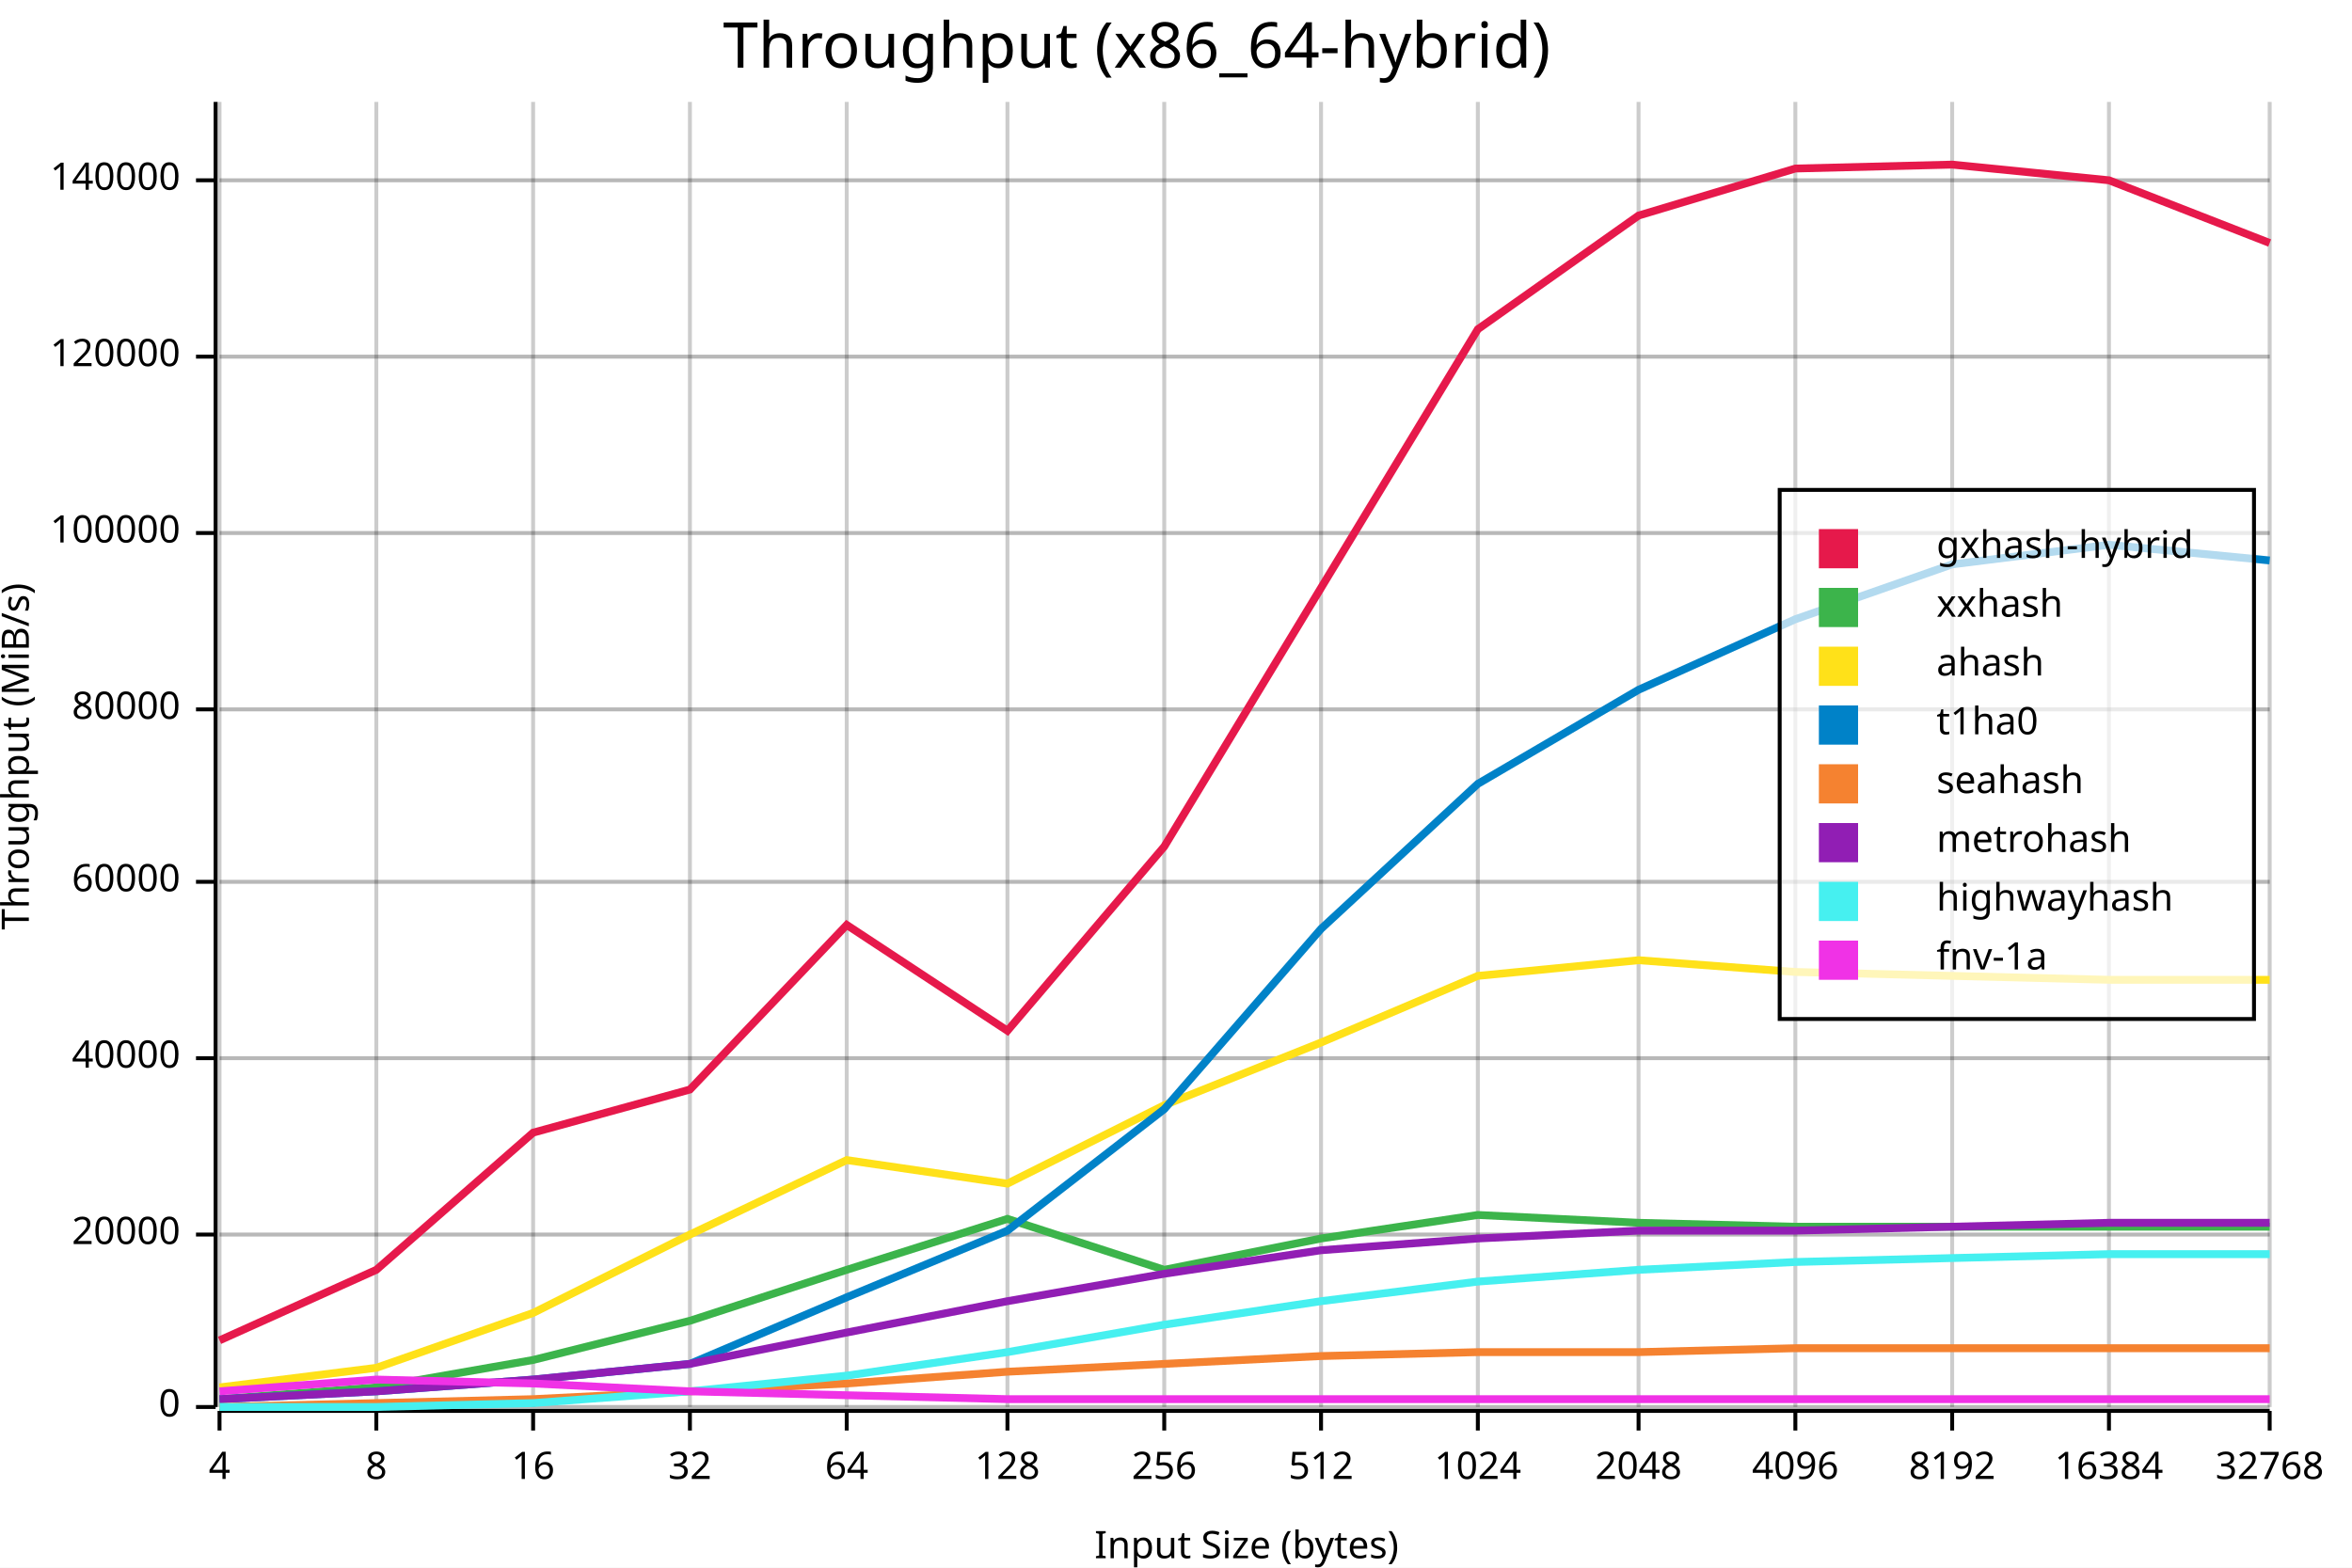
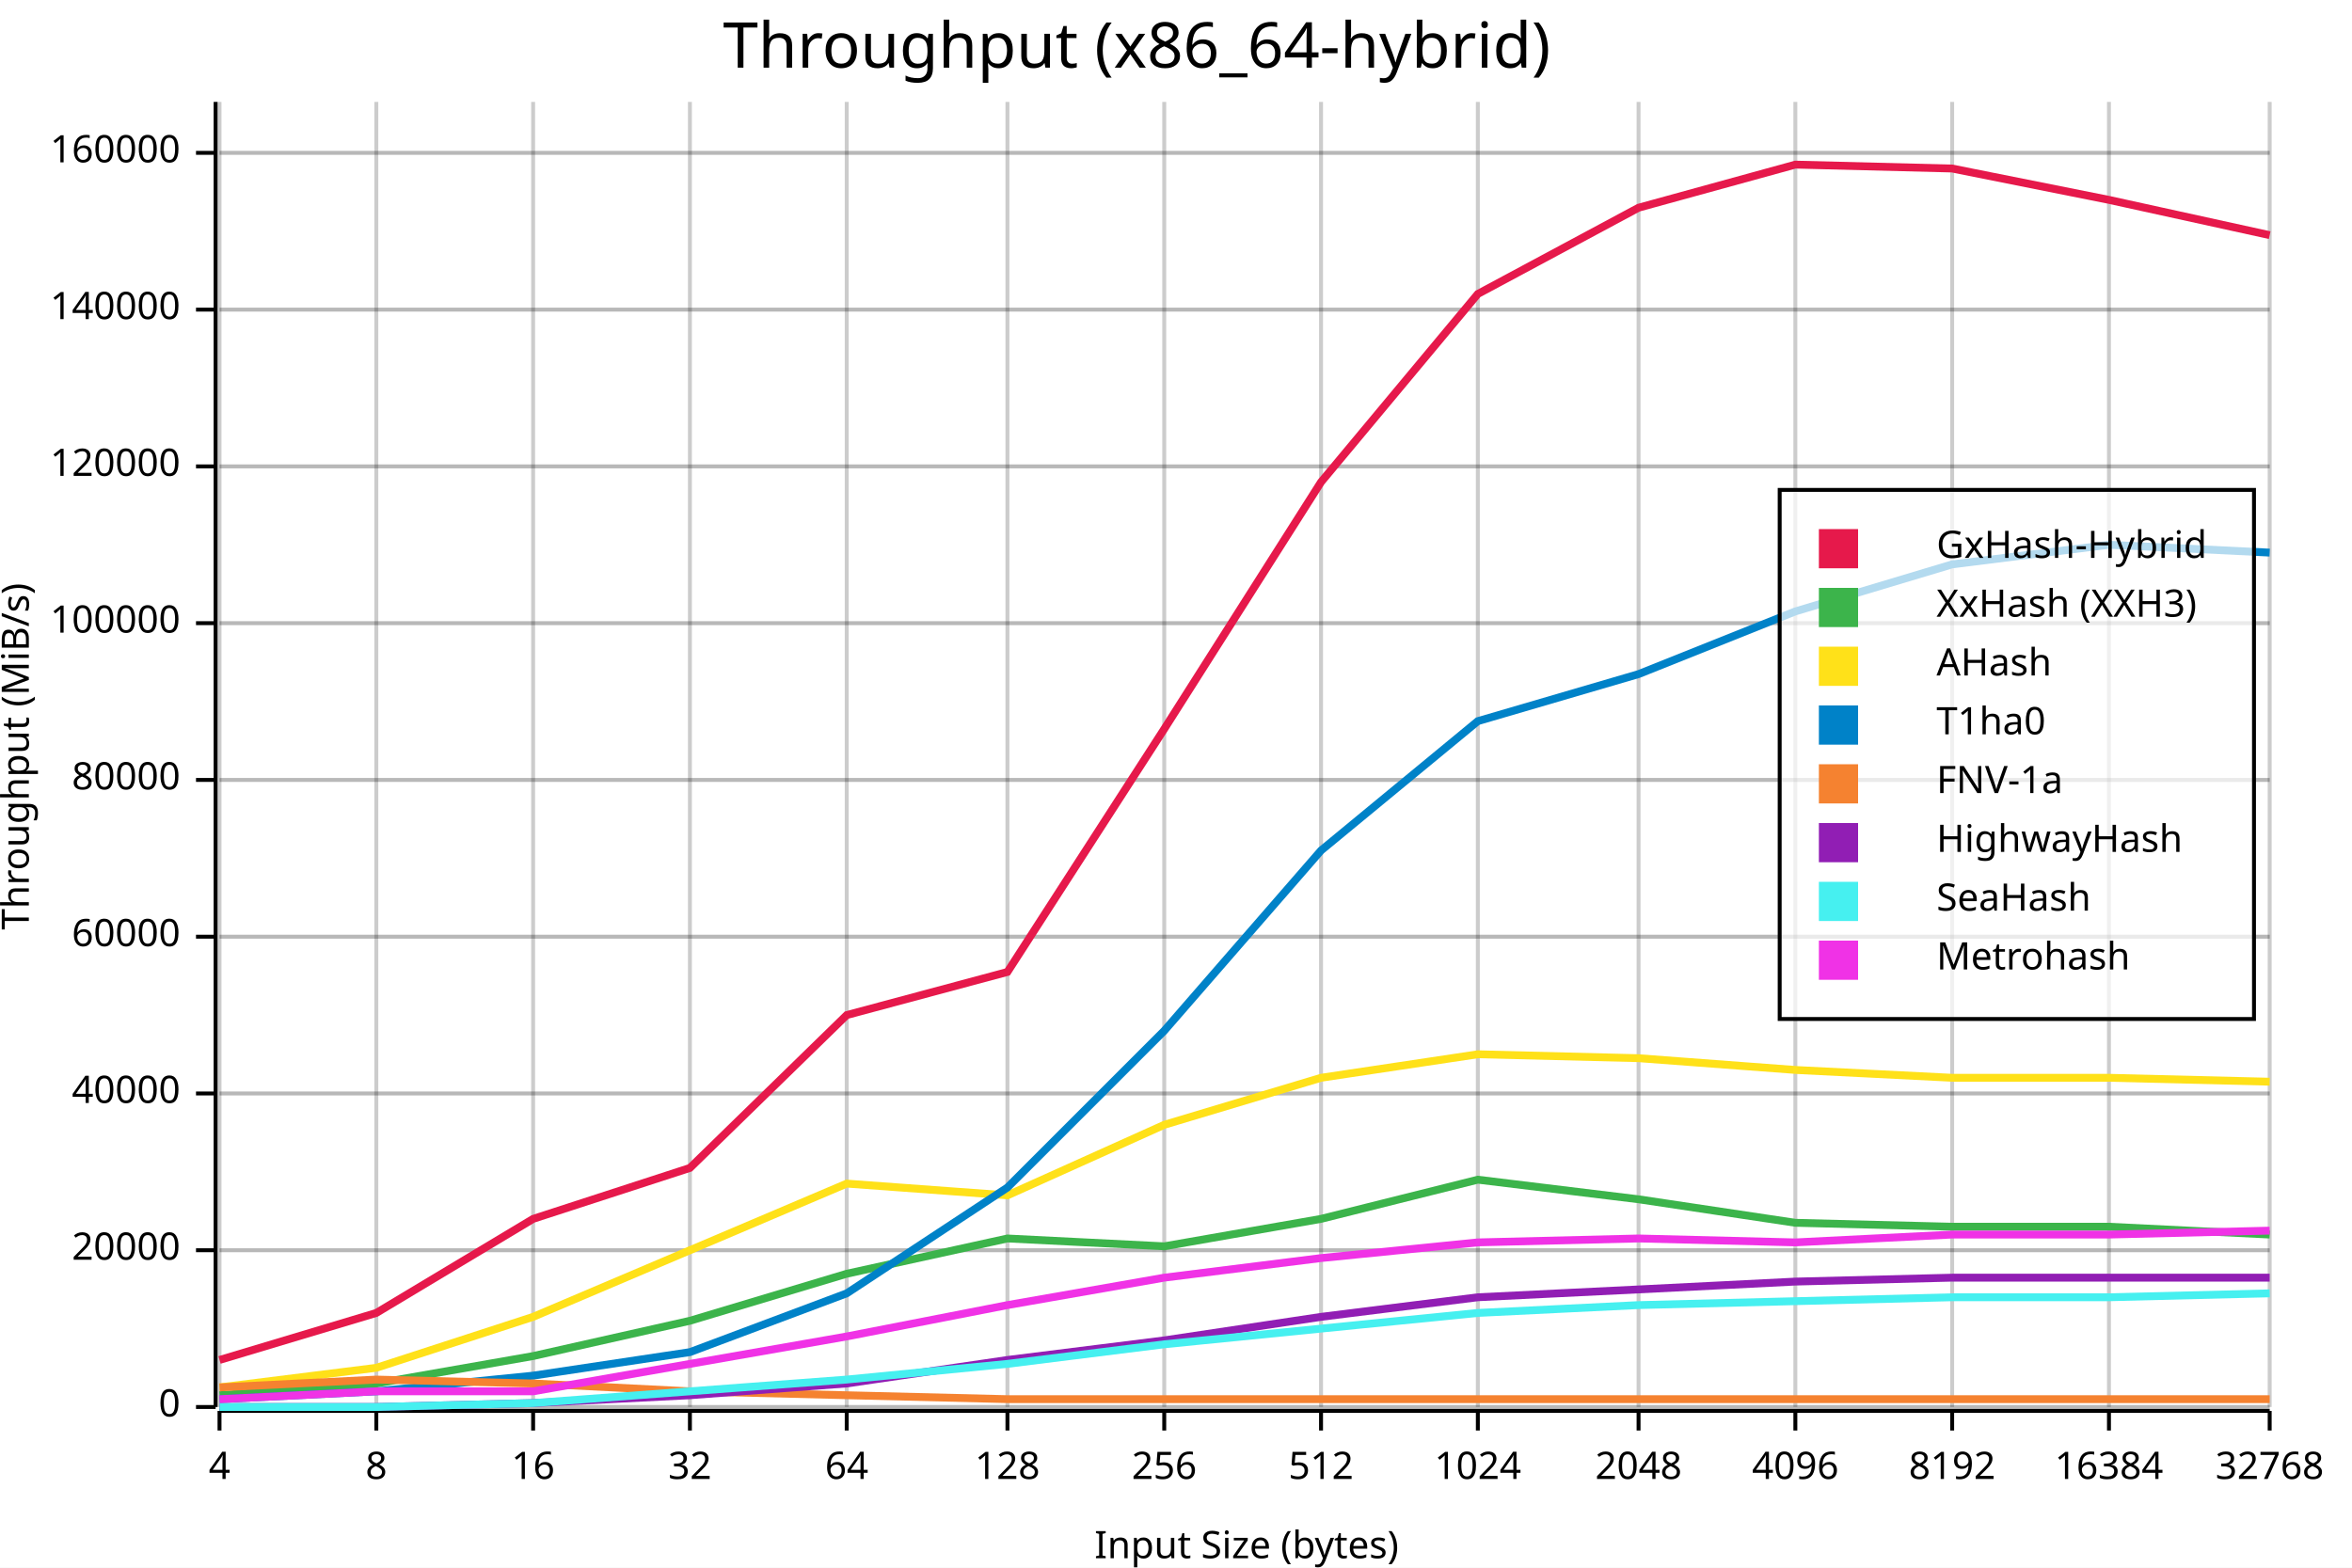
<svg xmlns="http://www.w3.org/2000/svg" width="600" height="400" viewBox="0 0 600 400">
  <rect x="0" y="0" width="600" height="400" opacity="1" fill="#FFFFFF" stroke="none" />
  <text x="290" y="5" dy="0.76em" text-anchor="middle" font-family="sans-serif" font-size="16.129" opacity="1" fill="#000000">
Throughput (x86_64-hybrid)
</text>
  <line opacity="0.1" stroke="#000000" stroke-width="1" x1="56" y1="359" x2="579" y2="359" />
-   <line opacity="0.1" stroke="#000000" stroke-width="1" x1="56" y1="315" x2="579" y2="315" />
-   <line opacity="0.1" stroke="#000000" stroke-width="1" x1="56" y1="270" x2="579" y2="270" />
-   <line opacity="0.1" stroke="#000000" stroke-width="1" x1="56" y1="225" x2="579" y2="225" />
-   <line opacity="0.1" stroke="#000000" stroke-width="1" x1="56" y1="181" x2="579" y2="181" />
-   <line opacity="0.1" stroke="#000000" stroke-width="1" x1="56" y1="136" x2="579" y2="136" />
-   <line opacity="0.1" stroke="#000000" stroke-width="1" x1="56" y1="91" x2="579" y2="91" />
-   <line opacity="0.1" stroke="#000000" stroke-width="1" x1="56" y1="46" x2="579" y2="46" />
+   <line opacity="0.1" stroke="#000000" stroke-width="1" x1="56" y1="319" x2="579" y2="319" />
+   <line opacity="0.1" stroke="#000000" stroke-width="1" x1="56" y1="279" x2="579" y2="279" />
+   <line opacity="0.1" stroke="#000000" stroke-width="1" x1="56" y1="239" x2="579" y2="239" />
+   <line opacity="0.1" stroke="#000000" stroke-width="1" x1="56" y1="199" x2="579" y2="199" />
+   <line opacity="0.1" stroke="#000000" stroke-width="1" x1="56" y1="159" x2="579" y2="159" />
+   <line opacity="0.1" stroke="#000000" stroke-width="1" x1="56" y1="119" x2="579" y2="119" />
+   <line opacity="0.1" stroke="#000000" stroke-width="1" x1="56" y1="79" x2="579" y2="79" />
+   <line opacity="0.1" stroke="#000000" stroke-width="1" x1="56" y1="39" x2="579" y2="39" />
  <text x="0" y="193" dy="0.76em" text-anchor="middle" font-family="sans-serif" font-size="9.677" opacity="1" fill="#000000" transform="rotate(270, 0, 193)">
Throughput (MiB/s)
</text>
  <text x="318" y="400" dy="-0.5ex" text-anchor="middle" font-family="sans-serif" font-size="9.677" opacity="1" fill="#000000">
Input Size (bytes)
</text>
  <line opacity="0.2" stroke="#000000" stroke-width="1" x1="56" y1="359" x2="56" y2="26" />
  <line opacity="0.2" stroke="#000000" stroke-width="1" x1="96" y1="359" x2="96" y2="26" />
  <line opacity="0.2" stroke="#000000" stroke-width="1" x1="136" y1="359" x2="136" y2="26" />
  <line opacity="0.2" stroke="#000000" stroke-width="1" x1="176" y1="359" x2="176" y2="26" />
  <line opacity="0.2" stroke="#000000" stroke-width="1" x1="216" y1="359" x2="216" y2="26" />
  <line opacity="0.2" stroke="#000000" stroke-width="1" x1="257" y1="359" x2="257" y2="26" />
  <line opacity="0.2" stroke="#000000" stroke-width="1" x1="297" y1="359" x2="297" y2="26" />
  <line opacity="0.2" stroke="#000000" stroke-width="1" x1="337" y1="359" x2="337" y2="26" />
  <line opacity="0.2" stroke="#000000" stroke-width="1" x1="377" y1="359" x2="377" y2="26" />
  <line opacity="0.2" stroke="#000000" stroke-width="1" x1="418" y1="359" x2="418" y2="26" />
  <line opacity="0.2" stroke="#000000" stroke-width="1" x1="458" y1="359" x2="458" y2="26" />
  <line opacity="0.2" stroke="#000000" stroke-width="1" x1="498" y1="359" x2="498" y2="26" />
  <line opacity="0.2" stroke="#000000" stroke-width="1" x1="538" y1="359" x2="538" y2="26" />
  <line opacity="0.2" stroke="#000000" stroke-width="1" x1="579" y1="359" x2="579" y2="26" />
  <line opacity="0.2" stroke="#000000" stroke-width="1" x1="56" y1="359" x2="579" y2="359" />
-   <line opacity="0.2" stroke="#000000" stroke-width="1" x1="56" y1="315" x2="579" y2="315" />
-   <line opacity="0.2" stroke="#000000" stroke-width="1" x1="56" y1="270" x2="579" y2="270" />
-   <line opacity="0.2" stroke="#000000" stroke-width="1" x1="56" y1="225" x2="579" y2="225" />
-   <line opacity="0.2" stroke="#000000" stroke-width="1" x1="56" y1="181" x2="579" y2="181" />
-   <line opacity="0.2" stroke="#000000" stroke-width="1" x1="56" y1="136" x2="579" y2="136" />
-   <line opacity="0.2" stroke="#000000" stroke-width="1" x1="56" y1="91" x2="579" y2="91" />
-   <line opacity="0.2" stroke="#000000" stroke-width="1" x1="56" y1="46" x2="579" y2="46" />
+   <line opacity="0.2" stroke="#000000" stroke-width="1" x1="56" y1="319" x2="579" y2="319" />
+   <line opacity="0.2" stroke="#000000" stroke-width="1" x1="56" y1="279" x2="579" y2="279" />
+   <line opacity="0.2" stroke="#000000" stroke-width="1" x1="56" y1="239" x2="579" y2="239" />
+   <line opacity="0.2" stroke="#000000" stroke-width="1" x1="56" y1="199" x2="579" y2="199" />
+   <line opacity="0.2" stroke="#000000" stroke-width="1" x1="56" y1="159" x2="579" y2="159" />
+   <line opacity="0.2" stroke="#000000" stroke-width="1" x1="56" y1="119" x2="579" y2="119" />
+   <line opacity="0.2" stroke="#000000" stroke-width="1" x1="56" y1="79" x2="579" y2="79" />
+   <line opacity="0.2" stroke="#000000" stroke-width="1" x1="56" y1="39" x2="579" y2="39" />
  <polyline fill="none" opacity="1" stroke="#000000" stroke-width="1" points="55,26 55,359 " />
  <text x="46" y="359" dy="0.5ex" text-anchor="end" font-family="sans-serif" font-size="9.677" opacity="1" fill="#000000">
0
</text>
  <polyline fill="none" opacity="1" stroke="#000000" stroke-width="1" points="50,359 55,359 " />
-   <text x="46" y="315" dy="0.5ex" text-anchor="end" font-family="sans-serif" font-size="9.677" opacity="1" fill="#000000">
+   <text x="46" y="319" dy="0.5ex" text-anchor="end" font-family="sans-serif" font-size="9.677" opacity="1" fill="#000000">
20000
</text>
-   <polyline fill="none" opacity="1" stroke="#000000" stroke-width="1" points="50,315 55,315 " />
-   <text x="46" y="270" dy="0.5ex" text-anchor="end" font-family="sans-serif" font-size="9.677" opacity="1" fill="#000000">
+   <polyline fill="none" opacity="1" stroke="#000000" stroke-width="1" points="50,319 55,319 " />
+   <text x="46" y="279" dy="0.5ex" text-anchor="end" font-family="sans-serif" font-size="9.677" opacity="1" fill="#000000">
40000
</text>
-   <polyline fill="none" opacity="1" stroke="#000000" stroke-width="1" points="50,270 55,270 " />
-   <text x="46" y="225" dy="0.5ex" text-anchor="end" font-family="sans-serif" font-size="9.677" opacity="1" fill="#000000">
+   <polyline fill="none" opacity="1" stroke="#000000" stroke-width="1" points="50,279 55,279 " />
+   <text x="46" y="239" dy="0.5ex" text-anchor="end" font-family="sans-serif" font-size="9.677" opacity="1" fill="#000000">
60000
</text>
-   <polyline fill="none" opacity="1" stroke="#000000" stroke-width="1" points="50,225 55,225 " />
-   <text x="46" y="181" dy="0.5ex" text-anchor="end" font-family="sans-serif" font-size="9.677" opacity="1" fill="#000000">
+   <polyline fill="none" opacity="1" stroke="#000000" stroke-width="1" points="50,239 55,239 " />
+   <text x="46" y="199" dy="0.5ex" text-anchor="end" font-family="sans-serif" font-size="9.677" opacity="1" fill="#000000">
80000
</text>
-   <polyline fill="none" opacity="1" stroke="#000000" stroke-width="1" points="50,181 55,181 " />
-   <text x="46" y="136" dy="0.5ex" text-anchor="end" font-family="sans-serif" font-size="9.677" opacity="1" fill="#000000">
+   <polyline fill="none" opacity="1" stroke="#000000" stroke-width="1" points="50,199 55,199 " />
+   <text x="46" y="159" dy="0.5ex" text-anchor="end" font-family="sans-serif" font-size="9.677" opacity="1" fill="#000000">
100000
</text>
-   <polyline fill="none" opacity="1" stroke="#000000" stroke-width="1" points="50,136 55,136 " />
-   <text x="46" y="91" dy="0.5ex" text-anchor="end" font-family="sans-serif" font-size="9.677" opacity="1" fill="#000000">
+   <polyline fill="none" opacity="1" stroke="#000000" stroke-width="1" points="50,159 55,159 " />
+   <text x="46" y="119" dy="0.5ex" text-anchor="end" font-family="sans-serif" font-size="9.677" opacity="1" fill="#000000">
120000
</text>
-   <polyline fill="none" opacity="1" stroke="#000000" stroke-width="1" points="50,91 55,91 " />
-   <text x="46" y="46" dy="0.5ex" text-anchor="end" font-family="sans-serif" font-size="9.677" opacity="1" fill="#000000">
+   <polyline fill="none" opacity="1" stroke="#000000" stroke-width="1" points="50,119 55,119 " />
+   <text x="46" y="79" dy="0.5ex" text-anchor="end" font-family="sans-serif" font-size="9.677" opacity="1" fill="#000000">
140000
</text>
-   <polyline fill="none" opacity="1" stroke="#000000" stroke-width="1" points="50,46 55,46 " />
+   <polyline fill="none" opacity="1" stroke="#000000" stroke-width="1" points="50,79 55,79 " />
+   <text x="46" y="39" dy="0.5ex" text-anchor="end" font-family="sans-serif" font-size="9.677" opacity="1" fill="#000000">
+ 160000
+ </text>
+   <polyline fill="none" opacity="1" stroke="#000000" stroke-width="1" points="50,39 55,39 " />
  <polyline fill="none" opacity="1" stroke="#000000" stroke-width="1" points="56,360 579,360 " />
  <text x="56" y="370" dy="0.76em" text-anchor="middle" font-family="sans-serif" font-size="9.677" opacity="1" fill="#000000">
4
</text>
  <polyline fill="none" opacity="1" stroke="#000000" stroke-width="1" points="56,360 56,365 " />
  <text x="96" y="370" dy="0.76em" text-anchor="middle" font-family="sans-serif" font-size="9.677" opacity="1" fill="#000000">
8
</text>
  <polyline fill="none" opacity="1" stroke="#000000" stroke-width="1" points="96,360 96,365 " />
  <text x="136" y="370" dy="0.76em" text-anchor="middle" font-family="sans-serif" font-size="9.677" opacity="1" fill="#000000">
16
</text>
  <polyline fill="none" opacity="1" stroke="#000000" stroke-width="1" points="136,360 136,365 " />
  <text x="176" y="370" dy="0.76em" text-anchor="middle" font-family="sans-serif" font-size="9.677" opacity="1" fill="#000000">
32
</text>
  <polyline fill="none" opacity="1" stroke="#000000" stroke-width="1" points="176,360 176,365 " />
  <text x="216" y="370" dy="0.76em" text-anchor="middle" font-family="sans-serif" font-size="9.677" opacity="1" fill="#000000">
64
</text>
  <polyline fill="none" opacity="1" stroke="#000000" stroke-width="1" points="216,360 216,365 " />
  <text x="257" y="370" dy="0.76em" text-anchor="middle" font-family="sans-serif" font-size="9.677" opacity="1" fill="#000000">
128
</text>
  <polyline fill="none" opacity="1" stroke="#000000" stroke-width="1" points="257,360 257,365 " />
  <text x="297" y="370" dy="0.76em" text-anchor="middle" font-family="sans-serif" font-size="9.677" opacity="1" fill="#000000">
256
</text>
  <polyline fill="none" opacity="1" stroke="#000000" stroke-width="1" points="297,360 297,365 " />
  <text x="337" y="370" dy="0.76em" text-anchor="middle" font-family="sans-serif" font-size="9.677" opacity="1" fill="#000000">
512
</text>
  <polyline fill="none" opacity="1" stroke="#000000" stroke-width="1" points="337,360 337,365 " />
  <text x="377" y="370" dy="0.76em" text-anchor="middle" font-family="sans-serif" font-size="9.677" opacity="1" fill="#000000">
1024
</text>
  <polyline fill="none" opacity="1" stroke="#000000" stroke-width="1" points="377,360 377,365 " />
  <text x="418" y="370" dy="0.76em" text-anchor="middle" font-family="sans-serif" font-size="9.677" opacity="1" fill="#000000">
2048
</text>
  <polyline fill="none" opacity="1" stroke="#000000" stroke-width="1" points="418,360 418,365 " />
  <text x="458" y="370" dy="0.76em" text-anchor="middle" font-family="sans-serif" font-size="9.677" opacity="1" fill="#000000">
4096
</text>
  <polyline fill="none" opacity="1" stroke="#000000" stroke-width="1" points="458,360 458,365 " />
  <text x="498" y="370" dy="0.76em" text-anchor="middle" font-family="sans-serif" font-size="9.677" opacity="1" fill="#000000">
8192
</text>
  <polyline fill="none" opacity="1" stroke="#000000" stroke-width="1" points="498,360 498,365 " />
  <text x="538" y="370" dy="0.76em" text-anchor="middle" font-family="sans-serif" font-size="9.677" opacity="1" fill="#000000">
16384
</text>
  <polyline fill="none" opacity="1" stroke="#000000" stroke-width="1" points="538,360 538,365 " />
  <text x="579" y="370" dy="0.76em" text-anchor="middle" font-family="sans-serif" font-size="9.677" opacity="1" fill="#000000">
32768
</text>
  <polyline fill="none" opacity="1" stroke="#000000" stroke-width="1" points="579,360 579,365 " />
-   <polyline fill="none" opacity="1" stroke="#E6194B" stroke-width="2" points="56,342 96,324 136,289 176,278 216,236 257,263 297,216 337,150 377,84 418,55 458,43 498,42 538,46 579,62 " />
-   <polyline fill="none" opacity="1" stroke="#3CB44B" stroke-width="2" points="56,357 96,354 136,347 176,337 216,324 257,311 297,324 337,316 377,310 418,312 458,313 498,313 538,313 579,313 " />
-   <polyline fill="none" opacity="1" stroke="#FFE119" stroke-width="2" points="56,354 96,349 136,335 176,315 216,296 257,302 297,282 337,266 377,249 418,245 458,248 498,249 538,250 579,250 " />
-   <polyline fill="none" opacity="1" stroke="#0082C8" stroke-width="2" points="56,357 96,355 136,352 176,348 216,331 257,314 297,283 337,237 377,200 418,176 458,158 498,144 538,139 579,143 " />
-   <polyline fill="none" opacity="1" stroke="#F58230" stroke-width="2" points="56,359 96,358 136,357 176,355 216,353 257,350 297,348 337,346 377,345 418,345 458,344 498,344 538,344 579,344 " />
-   <polyline fill="none" opacity="1" stroke="#911EB4" stroke-width="2" points="56,357 96,355 136,352 176,348 216,340 257,332 297,325 337,319 377,316 418,314 458,314 498,313 538,312 579,312 " />
-   <polyline fill="none" opacity="1" stroke="#46F0F0" stroke-width="2" points="56,359 96,359 136,358 176,355 216,351 257,345 297,338 337,332 377,327 418,324 458,322 498,321 538,320 579,320 " />
-   <polyline fill="none" opacity="1" stroke="#F032E6" stroke-width="2" points="56,355 96,352 136,353 176,355 216,356 257,357 297,357 337,357 377,357 418,357 458,357 498,357 538,357 579,357 " />
+   <polyline fill="none" opacity="1" stroke="#E6194B" stroke-width="2" points="56,347 96,335 136,311 176,298 216,259 257,248 297,186 337,123 377,75 418,53 458,42 498,43 538,51 579,60 " />
+   <polyline fill="none" opacity="1" stroke="#3CB44B" stroke-width="2" points="56,356 96,353 136,346 176,337 216,325 257,316 297,318 337,311 377,301 418,306 458,312 498,313 538,313 579,315 " />
+   <polyline fill="none" opacity="1" stroke="#FFE119" stroke-width="2" points="56,354 96,349 136,336 176,319 216,302 257,305 297,287 337,275 377,269 418,270 458,273 498,275 538,275 579,276 " />
+   <polyline fill="none" opacity="1" stroke="#0082C8" stroke-width="2" points="56,357 96,355 136,351 176,345 216,330 257,303 297,263 337,217 377,184 418,172 458,156 498,144 538,139 579,141 " />
+   <polyline fill="none" opacity="1" stroke="#F58230" stroke-width="2" points="56,354 96,352 136,353 176,355 216,356 257,357 297,357 337,357 377,357 418,357 458,357 498,357 538,357 579,357 " />
+   <polyline fill="none" opacity="1" stroke="#911EB4" stroke-width="2" points="56,359 96,359 136,358 176,356 216,353 257,347 297,342 337,336 377,331 418,329 458,327 498,326 538,326 579,326 " />
+   <polyline fill="none" opacity="1" stroke="#46F0F0" stroke-width="2" points="56,359 96,359 136,358 176,355 216,352 257,348 297,343 337,339 377,335 418,333 458,332 498,331 538,331 579,330 " />
+   <polyline fill="none" opacity="1" stroke="#F032E6" stroke-width="2" points="56,357 96,355 136,355 176,348 216,341 257,333 297,326 337,321 377,317 418,316 458,317 498,315 538,315 579,314 " />
  <rect x="454" y="125" width="121" height="135" opacity="0.7" fill="#FFFFFF" stroke="none" />
  <rect x="454" y="125" width="121" height="135" opacity="1" fill="none" stroke="#000000" />
  <text x="494" y="135" dy="0.76em" text-anchor="start" font-family="sans-serif" font-size="9.677" opacity="1" fill="#000000">
- gxhash-hybrid
+ GxHash-Hybrid
</text>
  <text x="494" y="150" dy="0.76em" text-anchor="start" font-family="sans-serif" font-size="9.677" opacity="1" fill="#000000">
- xxhash
+ XxHash (XXH3)
</text>
  <text x="494" y="165" dy="0.76em" text-anchor="start" font-family="sans-serif" font-size="9.677" opacity="1" fill="#000000">
- ahash
+ AHash
</text>
  <text x="494" y="180" dy="0.76em" text-anchor="start" font-family="sans-serif" font-size="9.677" opacity="1" fill="#000000">
- t1ha0
+ T1ha0
</text>
  <text x="494" y="195" dy="0.76em" text-anchor="start" font-family="sans-serif" font-size="9.677" opacity="1" fill="#000000">
- seahash
+ FNV-1a
</text>
  <text x="494" y="210" dy="0.76em" text-anchor="start" font-family="sans-serif" font-size="9.677" opacity="1" fill="#000000">
- metrohash
+ HighwayHash
</text>
  <text x="494" y="225" dy="0.76em" text-anchor="start" font-family="sans-serif" font-size="9.677" opacity="1" fill="#000000">
- highwayhash
+ SeaHash
</text>
  <text x="494" y="240" dy="0.76em" text-anchor="start" font-family="sans-serif" font-size="9.677" opacity="1" fill="#000000">
- fnv-1a
+ Metrohash
</text>
  <rect x="464" y="135" width="10" height="10" opacity="1" fill="#E6194B" stroke="none" />
  <rect x="464" y="150" width="10" height="10" opacity="1" fill="#3CB44B" stroke="none" />
  <rect x="464" y="165" width="10" height="10" opacity="1" fill="#FFE119" stroke="none" />
  <rect x="464" y="180" width="10" height="10" opacity="1" fill="#0082C8" stroke="none" />
  <rect x="464" y="195" width="10" height="10" opacity="1" fill="#F58230" stroke="none" />
  <rect x="464" y="210" width="10" height="10" opacity="1" fill="#911EB4" stroke="none" />
  <rect x="464" y="225" width="10" height="10" opacity="1" fill="#46F0F0" stroke="none" />
  <rect x="464" y="240" width="10" height="10" opacity="1" fill="#F032E6" stroke="none" />
</svg>
